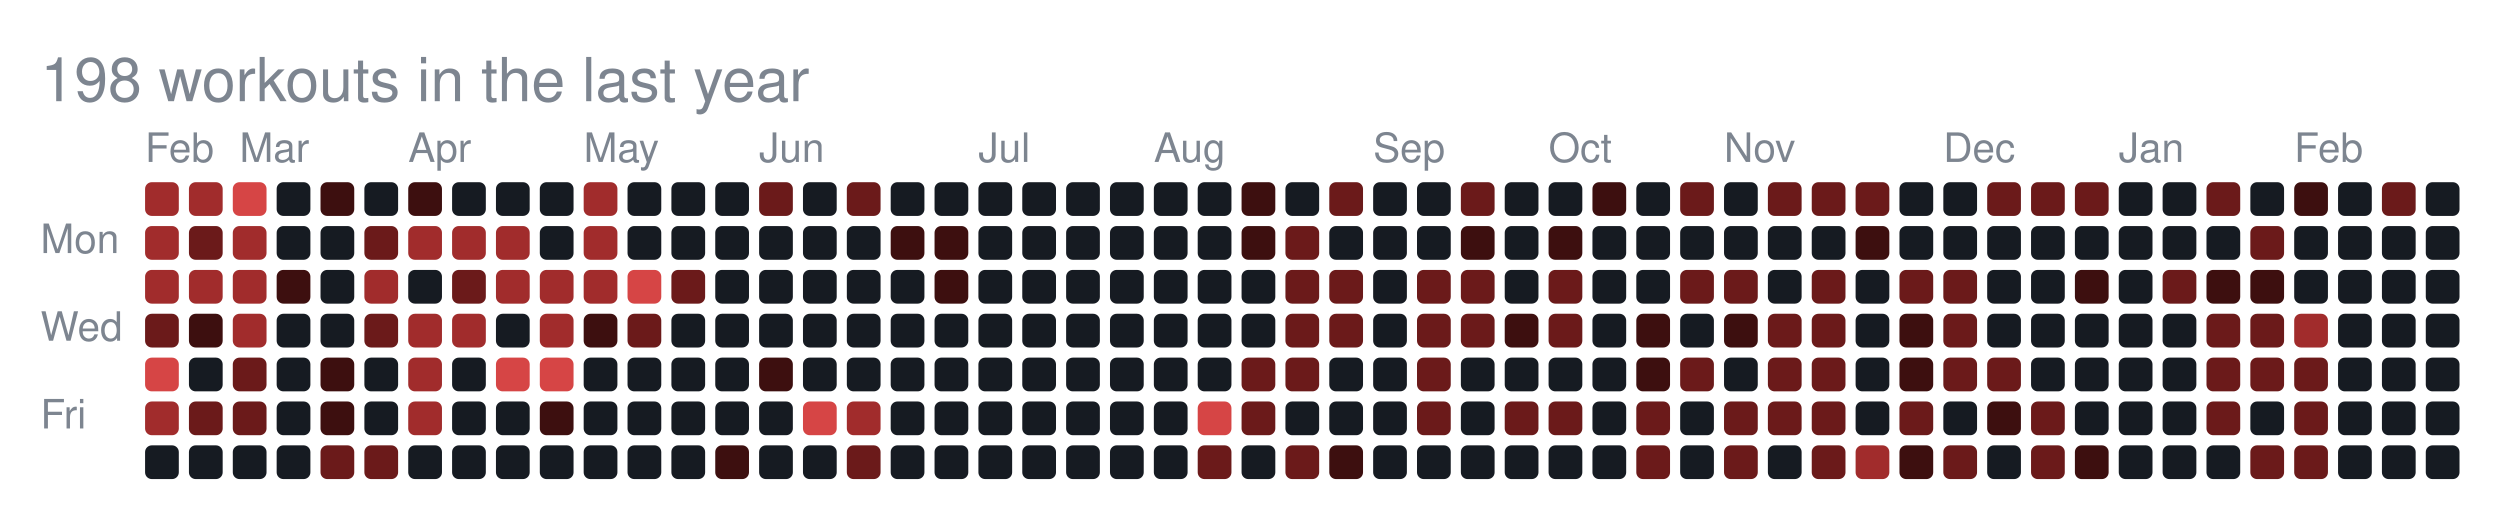
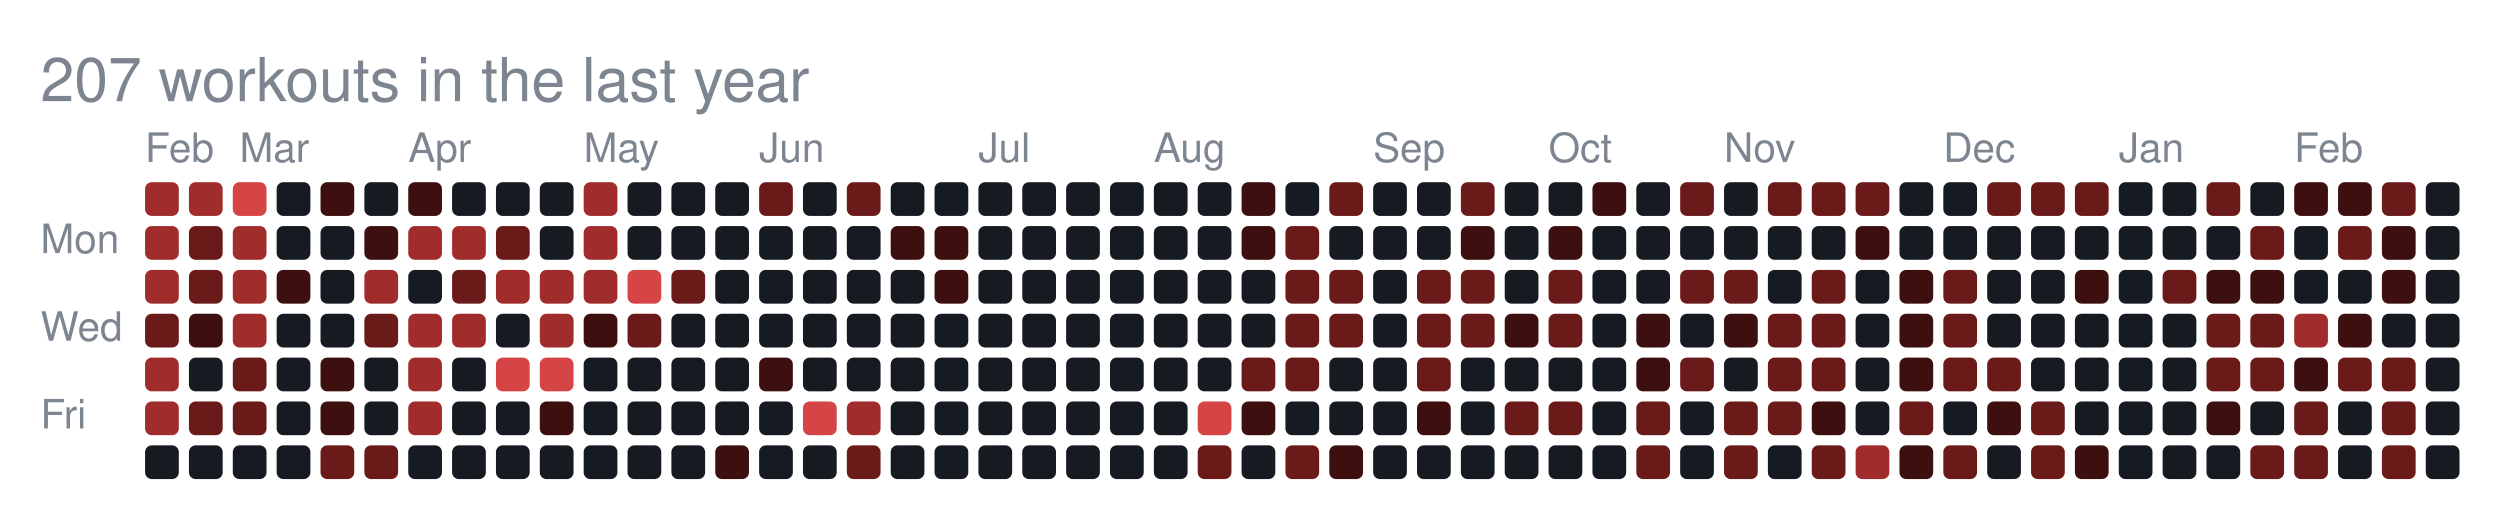
- <svg xmlns="http://www.w3.org/2000/svg" width="741" height="154" viewBox="0 0 741 154" role="img" aria-labelledby="fithub-title">
+ <svg xmlns="http://www.w3.org/2000/svg" width="741" height="154" viewBox="0 0 741 154" role="img" aria-labelledby="git-big-title">
  <g transform="translate(12,14)">
    <g>
-       <text class="summary" x="0" y="16" fill="#7d8590" font-size="18" font-family="-apple-system,BlinkMacSystemFont,Segoe UI,Helvetica,Arial,sans-serif">198 workouts in the last year</text>
+       <text class="summary" x="0" y="16" fill="#7d8590" font-size="18" font-family="-apple-system,BlinkMacSystemFont,Segoe UI,Helvetica,Arial,sans-serif">207 workouts in the last year</text>
    </g>
    <g>
      <text class="month" x="31" y="34" fill="#7d8590" font-size="12" font-family="-apple-system,BlinkMacSystemFont,Segoe UI,Helvetica,Arial,sans-serif">Feb</text>
      <text class="month" x="59" y="34" fill="#7d8590" font-size="12" font-family="-apple-system,BlinkMacSystemFont,Segoe UI,Helvetica,Arial,sans-serif">Mar</text>
      <text class="month" x="109" y="34" fill="#7d8590" font-size="12" font-family="-apple-system,BlinkMacSystemFont,Segoe UI,Helvetica,Arial,sans-serif">Apr</text>
      <text class="month" x="161" y="34" fill="#7d8590" font-size="12" font-family="-apple-system,BlinkMacSystemFont,Segoe UI,Helvetica,Arial,sans-serif">May</text>
      <text class="month" x="213" y="34" fill="#7d8590" font-size="12" font-family="-apple-system,BlinkMacSystemFont,Segoe UI,Helvetica,Arial,sans-serif">Jun</text>
      <text class="month" x="278" y="34" fill="#7d8590" font-size="12" font-family="-apple-system,BlinkMacSystemFont,Segoe UI,Helvetica,Arial,sans-serif">Jul</text>
      <text class="month" x="330" y="34" fill="#7d8590" font-size="12" font-family="-apple-system,BlinkMacSystemFont,Segoe UI,Helvetica,Arial,sans-serif">Aug</text>
      <text class="month" x="395" y="34" fill="#7d8590" font-size="12" font-family="-apple-system,BlinkMacSystemFont,Segoe UI,Helvetica,Arial,sans-serif">Sep</text>
      <text class="month" x="447" y="34" fill="#7d8590" font-size="12" font-family="-apple-system,BlinkMacSystemFont,Segoe UI,Helvetica,Arial,sans-serif">Oct</text>
      <text class="month" x="499" y="34" fill="#7d8590" font-size="12" font-family="-apple-system,BlinkMacSystemFont,Segoe UI,Helvetica,Arial,sans-serif">Nov</text>
      <text class="month" x="564" y="34" fill="#7d8590" font-size="12" font-family="-apple-system,BlinkMacSystemFont,Segoe UI,Helvetica,Arial,sans-serif">Dec</text>
      <text class="month" x="616" y="34" fill="#7d8590" font-size="12" font-family="-apple-system,BlinkMacSystemFont,Segoe UI,Helvetica,Arial,sans-serif">Jan</text>
      <text class="month" x="668" y="34" fill="#7d8590" font-size="12" font-family="-apple-system,BlinkMacSystemFont,Segoe UI,Helvetica,Arial,sans-serif">Feb</text>
    </g>
    <g>
      <text class="wday" x="0" y="61" fill="#7d8590" font-size="12" font-family="-apple-system,BlinkMacSystemFont,Segoe UI,Helvetica,Arial,sans-serif">Mon</text>
      <text class="wday" x="0" y="87" fill="#7d8590" font-size="12" font-family="-apple-system,BlinkMacSystemFont,Segoe UI,Helvetica,Arial,sans-serif">Wed</text>
      <text class="wday" x="0" y="113" fill="#7d8590" font-size="12" font-family="-apple-system,BlinkMacSystemFont,Segoe UI,Helvetica,Arial,sans-serif">Fri</text>
    </g>
    <g>
      <rect class="day" width="10" height="10" x="31" y="40" rx="2" ry="2" data-date="2025-02-23" data-level="3" fill="#a12c2c" />
      <rect class="day" width="10" height="10" x="31" y="53" rx="2" ry="2" data-date="2025-02-24" data-level="3" fill="#a12c2c" />
      <rect class="day" width="10" height="10" x="31" y="66" rx="2" ry="2" data-date="2025-02-25" data-level="3" fill="#a12c2c" />
      <rect class="day" width="10" height="10" x="31" y="79" rx="2" ry="2" data-date="2025-02-26" data-level="2" fill="#6b1a1a" />
-       <rect class="day" width="10" height="10" x="31" y="92" rx="2" ry="2" data-date="2025-02-27" data-level="4" fill="#d64545" />
+       <rect class="day" width="10" height="10" x="31" y="92" rx="2" ry="2" data-date="2025-02-27" data-level="3" fill="#a12c2c" />
      <rect class="day" width="10" height="10" x="31" y="105" rx="2" ry="2" data-date="2025-02-28" data-level="3" fill="#a12c2c" />
      <rect class="day" width="10" height="10" x="31" y="118" rx="2" ry="2" data-date="2025-03-01" data-level="0" fill="#161b22" />
      <rect class="day" width="10" height="10" x="44" y="40" rx="2" ry="2" data-date="2025-03-02" data-level="3" fill="#a12c2c" />
      <rect class="day" width="10" height="10" x="44" y="53" rx="2" ry="2" data-date="2025-03-03" data-level="2" fill="#6b1a1a" />
-       <rect class="day" width="10" height="10" x="44" y="66" rx="2" ry="2" data-date="2025-03-04" data-level="3" fill="#a12c2c" />
+       <rect class="day" width="10" height="10" x="44" y="66" rx="2" ry="2" data-date="2025-03-04" data-level="2" fill="#6b1a1a" />
      <rect class="day" width="10" height="10" x="44" y="79" rx="2" ry="2" data-date="2025-03-05" data-level="1" fill="#3d0f0f" />
      <rect class="day" width="10" height="10" x="44" y="92" rx="2" ry="2" data-date="2025-03-06" data-level="0" fill="#161b22" />
      <rect class="day" width="10" height="10" x="44" y="105" rx="2" ry="2" data-date="2025-03-07" data-level="2" fill="#6b1a1a" />
      <rect class="day" width="10" height="10" x="44" y="118" rx="2" ry="2" data-date="2025-03-08" data-level="0" fill="#161b22" />
      <rect class="day" width="10" height="10" x="57" y="40" rx="2" ry="2" data-date="2025-03-09" data-level="4" fill="#d64545" />
      <rect class="day" width="10" height="10" x="57" y="53" rx="2" ry="2" data-date="2025-03-10" data-level="3" fill="#a12c2c" />
      <rect class="day" width="10" height="10" x="57" y="66" rx="2" ry="2" data-date="2025-03-11" data-level="3" fill="#a12c2c" />
      <rect class="day" width="10" height="10" x="57" y="79" rx="2" ry="2" data-date="2025-03-12" data-level="3" fill="#a12c2c" />
      <rect class="day" width="10" height="10" x="57" y="92" rx="2" ry="2" data-date="2025-03-13" data-level="2" fill="#6b1a1a" />
      <rect class="day" width="10" height="10" x="57" y="105" rx="2" ry="2" data-date="2025-03-14" data-level="2" fill="#6b1a1a" />
      <rect class="day" width="10" height="10" x="57" y="118" rx="2" ry="2" data-date="2025-03-15" data-level="0" fill="#161b22" />
      <rect class="day" width="10" height="10" x="70" y="40" rx="2" ry="2" data-date="2025-03-16" data-level="0" fill="#161b22" />
      <rect class="day" width="10" height="10" x="70" y="53" rx="2" ry="2" data-date="2025-03-17" data-level="0" fill="#161b22" />
      <rect class="day" width="10" height="10" x="70" y="66" rx="2" ry="2" data-date="2025-03-18" data-level="1" fill="#3d0f0f" />
      <rect class="day" width="10" height="10" x="70" y="79" rx="2" ry="2" data-date="2025-03-19" data-level="0" fill="#161b22" />
      <rect class="day" width="10" height="10" x="70" y="92" rx="2" ry="2" data-date="2025-03-20" data-level="0" fill="#161b22" />
      <rect class="day" width="10" height="10" x="70" y="105" rx="2" ry="2" data-date="2025-03-21" data-level="0" fill="#161b22" />
      <rect class="day" width="10" height="10" x="70" y="118" rx="2" ry="2" data-date="2025-03-22" data-level="0" fill="#161b22" />
      <rect class="day" width="10" height="10" x="83" y="40" rx="2" ry="2" data-date="2025-03-23" data-level="1" fill="#3d0f0f" />
      <rect class="day" width="10" height="10" x="83" y="53" rx="2" ry="2" data-date="2025-03-24" data-level="0" fill="#161b22" />
      <rect class="day" width="10" height="10" x="83" y="66" rx="2" ry="2" data-date="2025-03-25" data-level="0" fill="#161b22" />
      <rect class="day" width="10" height="10" x="83" y="79" rx="2" ry="2" data-date="2025-03-26" data-level="0" fill="#161b22" />
      <rect class="day" width="10" height="10" x="83" y="92" rx="2" ry="2" data-date="2025-03-27" data-level="1" fill="#3d0f0f" />
      <rect class="day" width="10" height="10" x="83" y="105" rx="2" ry="2" data-date="2025-03-28" data-level="1" fill="#3d0f0f" />
      <rect class="day" width="10" height="10" x="83" y="118" rx="2" ry="2" data-date="2025-03-29" data-level="2" fill="#6b1a1a" />
      <rect class="day" width="10" height="10" x="96" y="40" rx="2" ry="2" data-date="2025-03-30" data-level="0" fill="#161b22" />
-       <rect class="day" width="10" height="10" x="96" y="53" rx="2" ry="2" data-date="2025-03-31" data-level="2" fill="#6b1a1a" />
+       <rect class="day" width="10" height="10" x="96" y="53" rx="2" ry="2" data-date="2025-03-31" data-level="1" fill="#3d0f0f" />
      <rect class="day" width="10" height="10" x="96" y="66" rx="2" ry="2" data-date="2025-04-01" data-level="3" fill="#a12c2c" />
      <rect class="day" width="10" height="10" x="96" y="79" rx="2" ry="2" data-date="2025-04-02" data-level="2" fill="#6b1a1a" />
      <rect class="day" width="10" height="10" x="96" y="92" rx="2" ry="2" data-date="2025-04-03" data-level="0" fill="#161b22" />
      <rect class="day" width="10" height="10" x="96" y="105" rx="2" ry="2" data-date="2025-04-04" data-level="0" fill="#161b22" />
      <rect class="day" width="10" height="10" x="96" y="118" rx="2" ry="2" data-date="2025-04-05" data-level="2" fill="#6b1a1a" />
      <rect class="day" width="10" height="10" x="109" y="40" rx="2" ry="2" data-date="2025-04-06" data-level="1" fill="#3d0f0f" />
      <rect class="day" width="10" height="10" x="109" y="53" rx="2" ry="2" data-date="2025-04-07" data-level="3" fill="#a12c2c" />
      <rect class="day" width="10" height="10" x="109" y="66" rx="2" ry="2" data-date="2025-04-08" data-level="0" fill="#161b22" />
      <rect class="day" width="10" height="10" x="109" y="79" rx="2" ry="2" data-date="2025-04-09" data-level="3" fill="#a12c2c" />
      <rect class="day" width="10" height="10" x="109" y="92" rx="2" ry="2" data-date="2025-04-10" data-level="3" fill="#a12c2c" />
      <rect class="day" width="10" height="10" x="109" y="105" rx="2" ry="2" data-date="2025-04-11" data-level="3" fill="#a12c2c" />
      <rect class="day" width="10" height="10" x="109" y="118" rx="2" ry="2" data-date="2025-04-12" data-level="0" fill="#161b22" />
      <rect class="day" width="10" height="10" x="122" y="40" rx="2" ry="2" data-date="2025-04-13" data-level="0" fill="#161b22" />
      <rect class="day" width="10" height="10" x="122" y="53" rx="2" ry="2" data-date="2025-04-14" data-level="3" fill="#a12c2c" />
      <rect class="day" width="10" height="10" x="122" y="66" rx="2" ry="2" data-date="2025-04-15" data-level="2" fill="#6b1a1a" />
      <rect class="day" width="10" height="10" x="122" y="79" rx="2" ry="2" data-date="2025-04-16" data-level="3" fill="#a12c2c" />
      <rect class="day" width="10" height="10" x="122" y="92" rx="2" ry="2" data-date="2025-04-17" data-level="0" fill="#161b22" />
      <rect class="day" width="10" height="10" x="122" y="105" rx="2" ry="2" data-date="2025-04-18" data-level="0" fill="#161b22" />
      <rect class="day" width="10" height="10" x="122" y="118" rx="2" ry="2" data-date="2025-04-19" data-level="0" fill="#161b22" />
      <rect class="day" width="10" height="10" x="135" y="40" rx="2" ry="2" data-date="2025-04-20" data-level="0" fill="#161b22" />
-       <rect class="day" width="10" height="10" x="135" y="53" rx="2" ry="2" data-date="2025-04-21" data-level="3" fill="#a12c2c" />
+       <rect class="day" width="10" height="10" x="135" y="53" rx="2" ry="2" data-date="2025-04-21" data-level="2" fill="#6b1a1a" />
      <rect class="day" width="10" height="10" x="135" y="66" rx="2" ry="2" data-date="2025-04-22" data-level="3" fill="#a12c2c" />
      <rect class="day" width="10" height="10" x="135" y="79" rx="2" ry="2" data-date="2025-04-23" data-level="0" fill="#161b22" />
      <rect class="day" width="10" height="10" x="135" y="92" rx="2" ry="2" data-date="2025-04-24" data-level="4" fill="#d64545" />
      <rect class="day" width="10" height="10" x="135" y="105" rx="2" ry="2" data-date="2025-04-25" data-level="0" fill="#161b22" />
      <rect class="day" width="10" height="10" x="135" y="118" rx="2" ry="2" data-date="2025-04-26" data-level="0" fill="#161b22" />
      <rect class="day" width="10" height="10" x="148" y="40" rx="2" ry="2" data-date="2025-04-27" data-level="0" fill="#161b22" />
      <rect class="day" width="10" height="10" x="148" y="53" rx="2" ry="2" data-date="2025-04-28" data-level="0" fill="#161b22" />
      <rect class="day" width="10" height="10" x="148" y="66" rx="2" ry="2" data-date="2025-04-29" data-level="3" fill="#a12c2c" />
      <rect class="day" width="10" height="10" x="148" y="79" rx="2" ry="2" data-date="2025-04-30" data-level="3" fill="#a12c2c" />
      <rect class="day" width="10" height="10" x="148" y="92" rx="2" ry="2" data-date="2025-05-01" data-level="4" fill="#d64545" />
      <rect class="day" width="10" height="10" x="148" y="105" rx="2" ry="2" data-date="2025-05-02" data-level="1" fill="#3d0f0f" />
      <rect class="day" width="10" height="10" x="148" y="118" rx="2" ry="2" data-date="2025-05-03" data-level="0" fill="#161b22" />
      <rect class="day" width="10" height="10" x="161" y="40" rx="2" ry="2" data-date="2025-05-04" data-level="3" fill="#a12c2c" />
      <rect class="day" width="10" height="10" x="161" y="53" rx="2" ry="2" data-date="2025-05-05" data-level="3" fill="#a12c2c" />
      <rect class="day" width="10" height="10" x="161" y="66" rx="2" ry="2" data-date="2025-05-06" data-level="3" fill="#a12c2c" />
      <rect class="day" width="10" height="10" x="161" y="79" rx="2" ry="2" data-date="2025-05-07" data-level="1" fill="#3d0f0f" />
      <rect class="day" width="10" height="10" x="161" y="92" rx="2" ry="2" data-date="2025-05-08" data-level="0" fill="#161b22" />
      <rect class="day" width="10" height="10" x="161" y="105" rx="2" ry="2" data-date="2025-05-09" data-level="0" fill="#161b22" />
      <rect class="day" width="10" height="10" x="161" y="118" rx="2" ry="2" data-date="2025-05-10" data-level="0" fill="#161b22" />
      <rect class="day" width="10" height="10" x="174" y="40" rx="2" ry="2" data-date="2025-05-11" data-level="0" fill="#161b22" />
      <rect class="day" width="10" height="10" x="174" y="53" rx="2" ry="2" data-date="2025-05-12" data-level="0" fill="#161b22" />
      <rect class="day" width="10" height="10" x="174" y="66" rx="2" ry="2" data-date="2025-05-13" data-level="4" fill="#d64545" />
      <rect class="day" width="10" height="10" x="174" y="79" rx="2" ry="2" data-date="2025-05-14" data-level="2" fill="#6b1a1a" />
      <rect class="day" width="10" height="10" x="174" y="92" rx="2" ry="2" data-date="2025-05-15" data-level="0" fill="#161b22" />
      <rect class="day" width="10" height="10" x="174" y="105" rx="2" ry="2" data-date="2025-05-16" data-level="0" fill="#161b22" />
      <rect class="day" width="10" height="10" x="174" y="118" rx="2" ry="2" data-date="2025-05-17" data-level="0" fill="#161b22" />
      <rect class="day" width="10" height="10" x="187" y="40" rx="2" ry="2" data-date="2025-05-18" data-level="0" fill="#161b22" />
      <rect class="day" width="10" height="10" x="187" y="53" rx="2" ry="2" data-date="2025-05-19" data-level="0" fill="#161b22" />
      <rect class="day" width="10" height="10" x="187" y="66" rx="2" ry="2" data-date="2025-05-20" data-level="2" fill="#6b1a1a" />
      <rect class="day" width="10" height="10" x="187" y="79" rx="2" ry="2" data-date="2025-05-21" data-level="0" fill="#161b22" />
      <rect class="day" width="10" height="10" x="187" y="92" rx="2" ry="2" data-date="2025-05-22" data-level="0" fill="#161b22" />
      <rect class="day" width="10" height="10" x="187" y="105" rx="2" ry="2" data-date="2025-05-23" data-level="0" fill="#161b22" />
      <rect class="day" width="10" height="10" x="187" y="118" rx="2" ry="2" data-date="2025-05-24" data-level="0" fill="#161b22" />
      <rect class="day" width="10" height="10" x="200" y="40" rx="2" ry="2" data-date="2025-05-25" data-level="0" fill="#161b22" />
      <rect class="day" width="10" height="10" x="200" y="53" rx="2" ry="2" data-date="2025-05-26" data-level="0" fill="#161b22" />
      <rect class="day" width="10" height="10" x="200" y="66" rx="2" ry="2" data-date="2025-05-27" data-level="0" fill="#161b22" />
      <rect class="day" width="10" height="10" x="200" y="79" rx="2" ry="2" data-date="2025-05-28" data-level="0" fill="#161b22" />
      <rect class="day" width="10" height="10" x="200" y="92" rx="2" ry="2" data-date="2025-05-29" data-level="0" fill="#161b22" />
      <rect class="day" width="10" height="10" x="200" y="105" rx="2" ry="2" data-date="2025-05-30" data-level="0" fill="#161b22" />
      <rect class="day" width="10" height="10" x="200" y="118" rx="2" ry="2" data-date="2025-05-31" data-level="1" fill="#3d0f0f" />
      <rect class="day" width="10" height="10" x="213" y="40" rx="2" ry="2" data-date="2025-06-01" data-level="2" fill="#6b1a1a" />
      <rect class="day" width="10" height="10" x="213" y="53" rx="2" ry="2" data-date="2025-06-02" data-level="0" fill="#161b22" />
      <rect class="day" width="10" height="10" x="213" y="66" rx="2" ry="2" data-date="2025-06-03" data-level="0" fill="#161b22" />
      <rect class="day" width="10" height="10" x="213" y="79" rx="2" ry="2" data-date="2025-06-04" data-level="0" fill="#161b22" />
      <rect class="day" width="10" height="10" x="213" y="92" rx="2" ry="2" data-date="2025-06-05" data-level="1" fill="#3d0f0f" />
      <rect class="day" width="10" height="10" x="213" y="105" rx="2" ry="2" data-date="2025-06-06" data-level="0" fill="#161b22" />
      <rect class="day" width="10" height="10" x="213" y="118" rx="2" ry="2" data-date="2025-06-07" data-level="0" fill="#161b22" />
      <rect class="day" width="10" height="10" x="226" y="40" rx="2" ry="2" data-date="2025-06-08" data-level="0" fill="#161b22" />
      <rect class="day" width="10" height="10" x="226" y="53" rx="2" ry="2" data-date="2025-06-09" data-level="0" fill="#161b22" />
      <rect class="day" width="10" height="10" x="226" y="66" rx="2" ry="2" data-date="2025-06-10" data-level="0" fill="#161b22" />
      <rect class="day" width="10" height="10" x="226" y="79" rx="2" ry="2" data-date="2025-06-11" data-level="0" fill="#161b22" />
      <rect class="day" width="10" height="10" x="226" y="92" rx="2" ry="2" data-date="2025-06-12" data-level="0" fill="#161b22" />
      <rect class="day" width="10" height="10" x="226" y="105" rx="2" ry="2" data-date="2025-06-13" data-level="4" fill="#d64545" />
      <rect class="day" width="10" height="10" x="226" y="118" rx="2" ry="2" data-date="2025-06-14" data-level="0" fill="#161b22" />
      <rect class="day" width="10" height="10" x="239" y="40" rx="2" ry="2" data-date="2025-06-15" data-level="2" fill="#6b1a1a" />
      <rect class="day" width="10" height="10" x="239" y="53" rx="2" ry="2" data-date="2025-06-16" data-level="0" fill="#161b22" />
      <rect class="day" width="10" height="10" x="239" y="66" rx="2" ry="2" data-date="2025-06-17" data-level="0" fill="#161b22" />
      <rect class="day" width="10" height="10" x="239" y="79" rx="2" ry="2" data-date="2025-06-18" data-level="0" fill="#161b22" />
      <rect class="day" width="10" height="10" x="239" y="92" rx="2" ry="2" data-date="2025-06-19" data-level="0" fill="#161b22" />
      <rect class="day" width="10" height="10" x="239" y="105" rx="2" ry="2" data-date="2025-06-20" data-level="3" fill="#a12c2c" />
      <rect class="day" width="10" height="10" x="239" y="118" rx="2" ry="2" data-date="2025-06-21" data-level="2" fill="#6b1a1a" />
      <rect class="day" width="10" height="10" x="252" y="40" rx="2" ry="2" data-date="2025-06-22" data-level="0" fill="#161b22" />
      <rect class="day" width="10" height="10" x="252" y="53" rx="2" ry="2" data-date="2025-06-23" data-level="1" fill="#3d0f0f" />
      <rect class="day" width="10" height="10" x="252" y="66" rx="2" ry="2" data-date="2025-06-24" data-level="0" fill="#161b22" />
      <rect class="day" width="10" height="10" x="252" y="79" rx="2" ry="2" data-date="2025-06-25" data-level="0" fill="#161b22" />
      <rect class="day" width="10" height="10" x="252" y="92" rx="2" ry="2" data-date="2025-06-26" data-level="0" fill="#161b22" />
      <rect class="day" width="10" height="10" x="252" y="105" rx="2" ry="2" data-date="2025-06-27" data-level="0" fill="#161b22" />
      <rect class="day" width="10" height="10" x="252" y="118" rx="2" ry="2" data-date="2025-06-28" data-level="0" fill="#161b22" />
      <rect class="day" width="10" height="10" x="265" y="40" rx="2" ry="2" data-date="2025-06-29" data-level="0" fill="#161b22" />
      <rect class="day" width="10" height="10" x="265" y="53" rx="2" ry="2" data-date="2025-06-30" data-level="1" fill="#3d0f0f" />
      <rect class="day" width="10" height="10" x="265" y="66" rx="2" ry="2" data-date="2025-07-01" data-level="1" fill="#3d0f0f" />
      <rect class="day" width="10" height="10" x="265" y="79" rx="2" ry="2" data-date="2025-07-02" data-level="0" fill="#161b22" />
      <rect class="day" width="10" height="10" x="265" y="92" rx="2" ry="2" data-date="2025-07-03" data-level="0" fill="#161b22" />
      <rect class="day" width="10" height="10" x="265" y="105" rx="2" ry="2" data-date="2025-07-04" data-level="0" fill="#161b22" />
      <rect class="day" width="10" height="10" x="265" y="118" rx="2" ry="2" data-date="2025-07-05" data-level="0" fill="#161b22" />
      <rect class="day" width="10" height="10" x="278" y="40" rx="2" ry="2" data-date="2025-07-06" data-level="0" fill="#161b22" />
      <rect class="day" width="10" height="10" x="278" y="53" rx="2" ry="2" data-date="2025-07-07" data-level="0" fill="#161b22" />
      <rect class="day" width="10" height="10" x="278" y="66" rx="2" ry="2" data-date="2025-07-08" data-level="0" fill="#161b22" />
      <rect class="day" width="10" height="10" x="278" y="79" rx="2" ry="2" data-date="2025-07-09" data-level="0" fill="#161b22" />
      <rect class="day" width="10" height="10" x="278" y="92" rx="2" ry="2" data-date="2025-07-10" data-level="0" fill="#161b22" />
      <rect class="day" width="10" height="10" x="278" y="105" rx="2" ry="2" data-date="2025-07-11" data-level="0" fill="#161b22" />
      <rect class="day" width="10" height="10" x="278" y="118" rx="2" ry="2" data-date="2025-07-12" data-level="0" fill="#161b22" />
      <rect class="day" width="10" height="10" x="291" y="40" rx="2" ry="2" data-date="2025-07-13" data-level="0" fill="#161b22" />
      <rect class="day" width="10" height="10" x="291" y="53" rx="2" ry="2" data-date="2025-07-14" data-level="0" fill="#161b22" />
      <rect class="day" width="10" height="10" x="291" y="66" rx="2" ry="2" data-date="2025-07-15" data-level="0" fill="#161b22" />
      <rect class="day" width="10" height="10" x="291" y="79" rx="2" ry="2" data-date="2025-07-16" data-level="0" fill="#161b22" />
      <rect class="day" width="10" height="10" x="291" y="92" rx="2" ry="2" data-date="2025-07-17" data-level="0" fill="#161b22" />
      <rect class="day" width="10" height="10" x="291" y="105" rx="2" ry="2" data-date="2025-07-18" data-level="0" fill="#161b22" />
      <rect class="day" width="10" height="10" x="291" y="118" rx="2" ry="2" data-date="2025-07-19" data-level="0" fill="#161b22" />
      <rect class="day" width="10" height="10" x="304" y="40" rx="2" ry="2" data-date="2025-07-20" data-level="0" fill="#161b22" />
      <rect class="day" width="10" height="10" x="304" y="53" rx="2" ry="2" data-date="2025-07-21" data-level="0" fill="#161b22" />
      <rect class="day" width="10" height="10" x="304" y="66" rx="2" ry="2" data-date="2025-07-22" data-level="0" fill="#161b22" />
      <rect class="day" width="10" height="10" x="304" y="79" rx="2" ry="2" data-date="2025-07-23" data-level="0" fill="#161b22" />
      <rect class="day" width="10" height="10" x="304" y="92" rx="2" ry="2" data-date="2025-07-24" data-level="0" fill="#161b22" />
      <rect class="day" width="10" height="10" x="304" y="105" rx="2" ry="2" data-date="2025-07-25" data-level="0" fill="#161b22" />
      <rect class="day" width="10" height="10" x="304" y="118" rx="2" ry="2" data-date="2025-07-26" data-level="0" fill="#161b22" />
      <rect class="day" width="10" height="10" x="317" y="40" rx="2" ry="2" data-date="2025-07-27" data-level="0" fill="#161b22" />
      <rect class="day" width="10" height="10" x="317" y="53" rx="2" ry="2" data-date="2025-07-28" data-level="0" fill="#161b22" />
      <rect class="day" width="10" height="10" x="317" y="66" rx="2" ry="2" data-date="2025-07-29" data-level="0" fill="#161b22" />
      <rect class="day" width="10" height="10" x="317" y="79" rx="2" ry="2" data-date="2025-07-30" data-level="0" fill="#161b22" />
      <rect class="day" width="10" height="10" x="317" y="92" rx="2" ry="2" data-date="2025-07-31" data-level="0" fill="#161b22" />
      <rect class="day" width="10" height="10" x="317" y="105" rx="2" ry="2" data-date="2025-08-01" data-level="0" fill="#161b22" />
      <rect class="day" width="10" height="10" x="317" y="118" rx="2" ry="2" data-date="2025-08-02" data-level="0" fill="#161b22" />
      <rect class="day" width="10" height="10" x="330" y="40" rx="2" ry="2" data-date="2025-08-03" data-level="0" fill="#161b22" />
      <rect class="day" width="10" height="10" x="330" y="53" rx="2" ry="2" data-date="2025-08-04" data-level="0" fill="#161b22" />
      <rect class="day" width="10" height="10" x="330" y="66" rx="2" ry="2" data-date="2025-08-05" data-level="0" fill="#161b22" />
      <rect class="day" width="10" height="10" x="330" y="79" rx="2" ry="2" data-date="2025-08-06" data-level="0" fill="#161b22" />
      <rect class="day" width="10" height="10" x="330" y="92" rx="2" ry="2" data-date="2025-08-07" data-level="0" fill="#161b22" />
      <rect class="day" width="10" height="10" x="330" y="105" rx="2" ry="2" data-date="2025-08-08" data-level="0" fill="#161b22" />
      <rect class="day" width="10" height="10" x="330" y="118" rx="2" ry="2" data-date="2025-08-09" data-level="0" fill="#161b22" />
      <rect class="day" width="10" height="10" x="343" y="40" rx="2" ry="2" data-date="2025-08-10" data-level="0" fill="#161b22" />
      <rect class="day" width="10" height="10" x="343" y="53" rx="2" ry="2" data-date="2025-08-11" data-level="0" fill="#161b22" />
      <rect class="day" width="10" height="10" x="343" y="66" rx="2" ry="2" data-date="2025-08-12" data-level="0" fill="#161b22" />
      <rect class="day" width="10" height="10" x="343" y="79" rx="2" ry="2" data-date="2025-08-13" data-level="0" fill="#161b22" />
      <rect class="day" width="10" height="10" x="343" y="92" rx="2" ry="2" data-date="2025-08-14" data-level="0" fill="#161b22" />
      <rect class="day" width="10" height="10" x="343" y="105" rx="2" ry="2" data-date="2025-08-15" data-level="4" fill="#d64545" />
      <rect class="day" width="10" height="10" x="343" y="118" rx="2" ry="2" data-date="2025-08-16" data-level="2" fill="#6b1a1a" />
      <rect class="day" width="10" height="10" x="356" y="40" rx="2" ry="2" data-date="2025-08-17" data-level="1" fill="#3d0f0f" />
      <rect class="day" width="10" height="10" x="356" y="53" rx="2" ry="2" data-date="2025-08-18" data-level="1" fill="#3d0f0f" />
      <rect class="day" width="10" height="10" x="356" y="66" rx="2" ry="2" data-date="2025-08-19" data-level="0" fill="#161b22" />
      <rect class="day" width="10" height="10" x="356" y="79" rx="2" ry="2" data-date="2025-08-20" data-level="0" fill="#161b22" />
      <rect class="day" width="10" height="10" x="356" y="92" rx="2" ry="2" data-date="2025-08-21" data-level="2" fill="#6b1a1a" />
-       <rect class="day" width="10" height="10" x="356" y="105" rx="2" ry="2" data-date="2025-08-22" data-level="2" fill="#6b1a1a" />
+       <rect class="day" width="10" height="10" x="356" y="105" rx="2" ry="2" data-date="2025-08-22" data-level="1" fill="#3d0f0f" />
      <rect class="day" width="10" height="10" x="356" y="118" rx="2" ry="2" data-date="2025-08-23" data-level="0" fill="#161b22" />
      <rect class="day" width="10" height="10" x="369" y="40" rx="2" ry="2" data-date="2025-08-24" data-level="0" fill="#161b22" />
      <rect class="day" width="10" height="10" x="369" y="53" rx="2" ry="2" data-date="2025-08-25" data-level="2" fill="#6b1a1a" />
      <rect class="day" width="10" height="10" x="369" y="66" rx="2" ry="2" data-date="2025-08-26" data-level="2" fill="#6b1a1a" />
      <rect class="day" width="10" height="10" x="369" y="79" rx="2" ry="2" data-date="2025-08-27" data-level="2" fill="#6b1a1a" />
      <rect class="day" width="10" height="10" x="369" y="92" rx="2" ry="2" data-date="2025-08-28" data-level="2" fill="#6b1a1a" />
      <rect class="day" width="10" height="10" x="369" y="105" rx="2" ry="2" data-date="2025-08-29" data-level="0" fill="#161b22" />
      <rect class="day" width="10" height="10" x="369" y="118" rx="2" ry="2" data-date="2025-08-30" data-level="2" fill="#6b1a1a" />
      <rect class="day" width="10" height="10" x="382" y="40" rx="2" ry="2" data-date="2025-08-31" data-level="2" fill="#6b1a1a" />
      <rect class="day" width="10" height="10" x="382" y="53" rx="2" ry="2" data-date="2025-09-01" data-level="0" fill="#161b22" />
      <rect class="day" width="10" height="10" x="382" y="66" rx="2" ry="2" data-date="2025-09-02" data-level="2" fill="#6b1a1a" />
      <rect class="day" width="10" height="10" x="382" y="79" rx="2" ry="2" data-date="2025-09-03" data-level="2" fill="#6b1a1a" />
      <rect class="day" width="10" height="10" x="382" y="92" rx="2" ry="2" data-date="2025-09-04" data-level="0" fill="#161b22" />
      <rect class="day" width="10" height="10" x="382" y="105" rx="2" ry="2" data-date="2025-09-05" data-level="0" fill="#161b22" />
      <rect class="day" width="10" height="10" x="382" y="118" rx="2" ry="2" data-date="2025-09-06" data-level="1" fill="#3d0f0f" />
      <rect class="day" width="10" height="10" x="395" y="40" rx="2" ry="2" data-date="2025-09-07" data-level="0" fill="#161b22" />
      <rect class="day" width="10" height="10" x="395" y="53" rx="2" ry="2" data-date="2025-09-08" data-level="0" fill="#161b22" />
      <rect class="day" width="10" height="10" x="395" y="66" rx="2" ry="2" data-date="2025-09-09" data-level="0" fill="#161b22" />
      <rect class="day" width="10" height="10" x="395" y="79" rx="2" ry="2" data-date="2025-09-10" data-level="0" fill="#161b22" />
      <rect class="day" width="10" height="10" x="395" y="92" rx="2" ry="2" data-date="2025-09-11" data-level="0" fill="#161b22" />
      <rect class="day" width="10" height="10" x="395" y="105" rx="2" ry="2" data-date="2025-09-12" data-level="0" fill="#161b22" />
      <rect class="day" width="10" height="10" x="395" y="118" rx="2" ry="2" data-date="2025-09-13" data-level="0" fill="#161b22" />
      <rect class="day" width="10" height="10" x="408" y="40" rx="2" ry="2" data-date="2025-09-14" data-level="0" fill="#161b22" />
      <rect class="day" width="10" height="10" x="408" y="53" rx="2" ry="2" data-date="2025-09-15" data-level="0" fill="#161b22" />
      <rect class="day" width="10" height="10" x="408" y="66" rx="2" ry="2" data-date="2025-09-16" data-level="2" fill="#6b1a1a" />
      <rect class="day" width="10" height="10" x="408" y="79" rx="2" ry="2" data-date="2025-09-17" data-level="2" fill="#6b1a1a" />
      <rect class="day" width="10" height="10" x="408" y="92" rx="2" ry="2" data-date="2025-09-18" data-level="2" fill="#6b1a1a" />
-       <rect class="day" width="10" height="10" x="408" y="105" rx="2" ry="2" data-date="2025-09-19" data-level="2" fill="#6b1a1a" />
+       <rect class="day" width="10" height="10" x="408" y="105" rx="2" ry="2" data-date="2025-09-19" data-level="1" fill="#3d0f0f" />
      <rect class="day" width="10" height="10" x="408" y="118" rx="2" ry="2" data-date="2025-09-20" data-level="0" fill="#161b22" />
      <rect class="day" width="10" height="10" x="421" y="40" rx="2" ry="2" data-date="2025-09-21" data-level="2" fill="#6b1a1a" />
      <rect class="day" width="10" height="10" x="421" y="53" rx="2" ry="2" data-date="2025-09-22" data-level="1" fill="#3d0f0f" />
      <rect class="day" width="10" height="10" x="421" y="66" rx="2" ry="2" data-date="2025-09-23" data-level="2" fill="#6b1a1a" />
      <rect class="day" width="10" height="10" x="421" y="79" rx="2" ry="2" data-date="2025-09-24" data-level="2" fill="#6b1a1a" />
      <rect class="day" width="10" height="10" x="421" y="92" rx="2" ry="2" data-date="2025-09-25" data-level="0" fill="#161b22" />
      <rect class="day" width="10" height="10" x="421" y="105" rx="2" ry="2" data-date="2025-09-26" data-level="0" fill="#161b22" />
      <rect class="day" width="10" height="10" x="421" y="118" rx="2" ry="2" data-date="2025-09-27" data-level="0" fill="#161b22" />
      <rect class="day" width="10" height="10" x="434" y="40" rx="2" ry="2" data-date="2025-09-28" data-level="0" fill="#161b22" />
      <rect class="day" width="10" height="10" x="434" y="53" rx="2" ry="2" data-date="2025-09-29" data-level="0" fill="#161b22" />
      <rect class="day" width="10" height="10" x="434" y="66" rx="2" ry="2" data-date="2025-09-30" data-level="0" fill="#161b22" />
      <rect class="day" width="10" height="10" x="434" y="79" rx="2" ry="2" data-date="2025-10-01" data-level="1" fill="#3d0f0f" />
      <rect class="day" width="10" height="10" x="434" y="92" rx="2" ry="2" data-date="2025-10-02" data-level="0" fill="#161b22" />
      <rect class="day" width="10" height="10" x="434" y="105" rx="2" ry="2" data-date="2025-10-03" data-level="2" fill="#6b1a1a" />
      <rect class="day" width="10" height="10" x="434" y="118" rx="2" ry="2" data-date="2025-10-04" data-level="0" fill="#161b22" />
      <rect class="day" width="10" height="10" x="447" y="40" rx="2" ry="2" data-date="2025-10-05" data-level="0" fill="#161b22" />
      <rect class="day" width="10" height="10" x="447" y="53" rx="2" ry="2" data-date="2025-10-06" data-level="1" fill="#3d0f0f" />
      <rect class="day" width="10" height="10" x="447" y="66" rx="2" ry="2" data-date="2025-10-07" data-level="2" fill="#6b1a1a" />
      <rect class="day" width="10" height="10" x="447" y="79" rx="2" ry="2" data-date="2025-10-08" data-level="2" fill="#6b1a1a" />
      <rect class="day" width="10" height="10" x="447" y="92" rx="2" ry="2" data-date="2025-10-09" data-level="0" fill="#161b22" />
      <rect class="day" width="10" height="10" x="447" y="105" rx="2" ry="2" data-date="2025-10-10" data-level="2" fill="#6b1a1a" />
      <rect class="day" width="10" height="10" x="447" y="118" rx="2" ry="2" data-date="2025-10-11" data-level="0" fill="#161b22" />
      <rect class="day" width="10" height="10" x="460" y="40" rx="2" ry="2" data-date="2025-10-12" data-level="1" fill="#3d0f0f" />
      <rect class="day" width="10" height="10" x="460" y="53" rx="2" ry="2" data-date="2025-10-13" data-level="0" fill="#161b22" />
      <rect class="day" width="10" height="10" x="460" y="66" rx="2" ry="2" data-date="2025-10-14" data-level="0" fill="#161b22" />
      <rect class="day" width="10" height="10" x="460" y="79" rx="2" ry="2" data-date="2025-10-15" data-level="0" fill="#161b22" />
      <rect class="day" width="10" height="10" x="460" y="92" rx="2" ry="2" data-date="2025-10-16" data-level="0" fill="#161b22" />
      <rect class="day" width="10" height="10" x="460" y="105" rx="2" ry="2" data-date="2025-10-17" data-level="0" fill="#161b22" />
      <rect class="day" width="10" height="10" x="460" y="118" rx="2" ry="2" data-date="2025-10-18" data-level="0" fill="#161b22" />
      <rect class="day" width="10" height="10" x="473" y="40" rx="2" ry="2" data-date="2025-10-19" data-level="0" fill="#161b22" />
      <rect class="day" width="10" height="10" x="473" y="53" rx="2" ry="2" data-date="2025-10-20" data-level="0" fill="#161b22" />
      <rect class="day" width="10" height="10" x="473" y="66" rx="2" ry="2" data-date="2025-10-21" data-level="0" fill="#161b22" />
      <rect class="day" width="10" height="10" x="473" y="79" rx="2" ry="2" data-date="2025-10-22" data-level="1" fill="#3d0f0f" />
      <rect class="day" width="10" height="10" x="473" y="92" rx="2" ry="2" data-date="2025-10-23" data-level="1" fill="#3d0f0f" />
      <rect class="day" width="10" height="10" x="473" y="105" rx="2" ry="2" data-date="2025-10-24" data-level="2" fill="#6b1a1a" />
      <rect class="day" width="10" height="10" x="473" y="118" rx="2" ry="2" data-date="2025-10-25" data-level="2" fill="#6b1a1a" />
      <rect class="day" width="10" height="10" x="486" y="40" rx="2" ry="2" data-date="2025-10-26" data-level="2" fill="#6b1a1a" />
      <rect class="day" width="10" height="10" x="486" y="53" rx="2" ry="2" data-date="2025-10-27" data-level="0" fill="#161b22" />
      <rect class="day" width="10" height="10" x="486" y="66" rx="2" ry="2" data-date="2025-10-28" data-level="2" fill="#6b1a1a" />
      <rect class="day" width="10" height="10" x="486" y="79" rx="2" ry="2" data-date="2025-10-29" data-level="0" fill="#161b22" />
      <rect class="day" width="10" height="10" x="486" y="92" rx="2" ry="2" data-date="2025-10-30" data-level="2" fill="#6b1a1a" />
      <rect class="day" width="10" height="10" x="486" y="105" rx="2" ry="2" data-date="2025-10-31" data-level="0" fill="#161b22" />
      <rect class="day" width="10" height="10" x="486" y="118" rx="2" ry="2" data-date="2025-11-01" data-level="0" fill="#161b22" />
      <rect class="day" width="10" height="10" x="499" y="40" rx="2" ry="2" data-date="2025-11-02" data-level="0" fill="#161b22" />
      <rect class="day" width="10" height="10" x="499" y="53" rx="2" ry="2" data-date="2025-11-03" data-level="0" fill="#161b22" />
      <rect class="day" width="10" height="10" x="499" y="66" rx="2" ry="2" data-date="2025-11-04" data-level="2" fill="#6b1a1a" />
      <rect class="day" width="10" height="10" x="499" y="79" rx="2" ry="2" data-date="2025-11-05" data-level="1" fill="#3d0f0f" />
      <rect class="day" width="10" height="10" x="499" y="92" rx="2" ry="2" data-date="2025-11-06" data-level="0" fill="#161b22" />
      <rect class="day" width="10" height="10" x="499" y="105" rx="2" ry="2" data-date="2025-11-07" data-level="2" fill="#6b1a1a" />
      <rect class="day" width="10" height="10" x="499" y="118" rx="2" ry="2" data-date="2025-11-08" data-level="2" fill="#6b1a1a" />
      <rect class="day" width="10" height="10" x="512" y="40" rx="2" ry="2" data-date="2025-11-09" data-level="2" fill="#6b1a1a" />
      <rect class="day" width="10" height="10" x="512" y="53" rx="2" ry="2" data-date="2025-11-10" data-level="0" fill="#161b22" />
      <rect class="day" width="10" height="10" x="512" y="66" rx="2" ry="2" data-date="2025-11-11" data-level="0" fill="#161b22" />
      <rect class="day" width="10" height="10" x="512" y="79" rx="2" ry="2" data-date="2025-11-12" data-level="2" fill="#6b1a1a" />
      <rect class="day" width="10" height="10" x="512" y="92" rx="2" ry="2" data-date="2025-11-13" data-level="2" fill="#6b1a1a" />
      <rect class="day" width="10" height="10" x="512" y="105" rx="2" ry="2" data-date="2025-11-14" data-level="2" fill="#6b1a1a" />
      <rect class="day" width="10" height="10" x="512" y="118" rx="2" ry="2" data-date="2025-11-15" data-level="0" fill="#161b22" />
      <rect class="day" width="10" height="10" x="525" y="40" rx="2" ry="2" data-date="2025-11-16" data-level="2" fill="#6b1a1a" />
      <rect class="day" width="10" height="10" x="525" y="53" rx="2" ry="2" data-date="2025-11-17" data-level="0" fill="#161b22" />
      <rect class="day" width="10" height="10" x="525" y="66" rx="2" ry="2" data-date="2025-11-18" data-level="2" fill="#6b1a1a" />
      <rect class="day" width="10" height="10" x="525" y="79" rx="2" ry="2" data-date="2025-11-19" data-level="2" fill="#6b1a1a" />
      <rect class="day" width="10" height="10" x="525" y="92" rx="2" ry="2" data-date="2025-11-20" data-level="2" fill="#6b1a1a" />
-       <rect class="day" width="10" height="10" x="525" y="105" rx="2" ry="2" data-date="2025-11-21" data-level="2" fill="#6b1a1a" />
+       <rect class="day" width="10" height="10" x="525" y="105" rx="2" ry="2" data-date="2025-11-21" data-level="1" fill="#3d0f0f" />
      <rect class="day" width="10" height="10" x="525" y="118" rx="2" ry="2" data-date="2025-11-22" data-level="2" fill="#6b1a1a" />
      <rect class="day" width="10" height="10" x="538" y="40" rx="2" ry="2" data-date="2025-11-23" data-level="2" fill="#6b1a1a" />
      <rect class="day" width="10" height="10" x="538" y="53" rx="2" ry="2" data-date="2025-11-24" data-level="1" fill="#3d0f0f" />
      <rect class="day" width="10" height="10" x="538" y="66" rx="2" ry="2" data-date="2025-11-25" data-level="0" fill="#161b22" />
      <rect class="day" width="10" height="10" x="538" y="79" rx="2" ry="2" data-date="2025-11-26" data-level="0" fill="#161b22" />
      <rect class="day" width="10" height="10" x="538" y="92" rx="2" ry="2" data-date="2025-11-27" data-level="0" fill="#161b22" />
      <rect class="day" width="10" height="10" x="538" y="105" rx="2" ry="2" data-date="2025-11-28" data-level="0" fill="#161b22" />
      <rect class="day" width="10" height="10" x="538" y="118" rx="2" ry="2" data-date="2025-11-29" data-level="3" fill="#a12c2c" />
      <rect class="day" width="10" height="10" x="551" y="40" rx="2" ry="2" data-date="2025-11-30" data-level="0" fill="#161b22" />
      <rect class="day" width="10" height="10" x="551" y="53" rx="2" ry="2" data-date="2025-12-01" data-level="0" fill="#161b22" />
-       <rect class="day" width="10" height="10" x="551" y="66" rx="2" ry="2" data-date="2025-12-02" data-level="2" fill="#6b1a1a" />
+       <rect class="day" width="10" height="10" x="551" y="66" rx="2" ry="2" data-date="2025-12-02" data-level="1" fill="#3d0f0f" />
      <rect class="day" width="10" height="10" x="551" y="79" rx="2" ry="2" data-date="2025-12-03" data-level="1" fill="#3d0f0f" />
      <rect class="day" width="10" height="10" x="551" y="92" rx="2" ry="2" data-date="2025-12-04" data-level="1" fill="#3d0f0f" />
      <rect class="day" width="10" height="10" x="551" y="105" rx="2" ry="2" data-date="2025-12-05" data-level="2" fill="#6b1a1a" />
      <rect class="day" width="10" height="10" x="551" y="118" rx="2" ry="2" data-date="2025-12-06" data-level="1" fill="#3d0f0f" />
      <rect class="day" width="10" height="10" x="564" y="40" rx="2" ry="2" data-date="2025-12-07" data-level="0" fill="#161b22" />
      <rect class="day" width="10" height="10" x="564" y="53" rx="2" ry="2" data-date="2025-12-08" data-level="0" fill="#161b22" />
      <rect class="day" width="10" height="10" x="564" y="66" rx="2" ry="2" data-date="2025-12-09" data-level="2" fill="#6b1a1a" />
      <rect class="day" width="10" height="10" x="564" y="79" rx="2" ry="2" data-date="2025-12-10" data-level="2" fill="#6b1a1a" />
      <rect class="day" width="10" height="10" x="564" y="92" rx="2" ry="2" data-date="2025-12-11" data-level="2" fill="#6b1a1a" />
      <rect class="day" width="10" height="10" x="564" y="105" rx="2" ry="2" data-date="2025-12-12" data-level="0" fill="#161b22" />
      <rect class="day" width="10" height="10" x="564" y="118" rx="2" ry="2" data-date="2025-12-13" data-level="2" fill="#6b1a1a" />
      <rect class="day" width="10" height="10" x="577" y="40" rx="2" ry="2" data-date="2025-12-14" data-level="2" fill="#6b1a1a" />
      <rect class="day" width="10" height="10" x="577" y="53" rx="2" ry="2" data-date="2025-12-15" data-level="0" fill="#161b22" />
      <rect class="day" width="10" height="10" x="577" y="66" rx="2" ry="2" data-date="2025-12-16" data-level="0" fill="#161b22" />
      <rect class="day" width="10" height="10" x="577" y="79" rx="2" ry="2" data-date="2025-12-17" data-level="0" fill="#161b22" />
      <rect class="day" width="10" height="10" x="577" y="92" rx="2" ry="2" data-date="2025-12-18" data-level="2" fill="#6b1a1a" />
      <rect class="day" width="10" height="10" x="577" y="105" rx="2" ry="2" data-date="2025-12-19" data-level="1" fill="#3d0f0f" />
      <rect class="day" width="10" height="10" x="577" y="118" rx="2" ry="2" data-date="2025-12-20" data-level="0" fill="#161b22" />
      <rect class="day" width="10" height="10" x="590" y="40" rx="2" ry="2" data-date="2025-12-21" data-level="2" fill="#6b1a1a" />
      <rect class="day" width="10" height="10" x="590" y="53" rx="2" ry="2" data-date="2025-12-22" data-level="0" fill="#161b22" />
      <rect class="day" width="10" height="10" x="590" y="66" rx="2" ry="2" data-date="2025-12-23" data-level="0" fill="#161b22" />
      <rect class="day" width="10" height="10" x="590" y="79" rx="2" ry="2" data-date="2025-12-24" data-level="0" fill="#161b22" />
      <rect class="day" width="10" height="10" x="590" y="92" rx="2" ry="2" data-date="2025-12-25" data-level="0" fill="#161b22" />
      <rect class="day" width="10" height="10" x="590" y="105" rx="2" ry="2" data-date="2025-12-26" data-level="2" fill="#6b1a1a" />
      <rect class="day" width="10" height="10" x="590" y="118" rx="2" ry="2" data-date="2025-12-27" data-level="2" fill="#6b1a1a" />
      <rect class="day" width="10" height="10" x="603" y="40" rx="2" ry="2" data-date="2025-12-28" data-level="2" fill="#6b1a1a" />
      <rect class="day" width="10" height="10" x="603" y="53" rx="2" ry="2" data-date="2025-12-29" data-level="0" fill="#161b22" />
      <rect class="day" width="10" height="10" x="603" y="66" rx="2" ry="2" data-date="2025-12-30" data-level="1" fill="#3d0f0f" />
      <rect class="day" width="10" height="10" x="603" y="79" rx="2" ry="2" data-date="2025-12-31" data-level="0" fill="#161b22" />
      <rect class="day" width="10" height="10" x="603" y="92" rx="2" ry="2" data-date="2026-01-01" data-level="0" fill="#161b22" />
      <rect class="day" width="10" height="10" x="603" y="105" rx="2" ry="2" data-date="2026-01-02" data-level="0" fill="#161b22" />
      <rect class="day" width="10" height="10" x="603" y="118" rx="2" ry="2" data-date="2026-01-03" data-level="1" fill="#3d0f0f" />
      <rect class="day" width="10" height="10" x="616" y="40" rx="2" ry="2" data-date="2026-01-04" data-level="0" fill="#161b22" />
      <rect class="day" width="10" height="10" x="616" y="53" rx="2" ry="2" data-date="2026-01-05" data-level="0" fill="#161b22" />
      <rect class="day" width="10" height="10" x="616" y="66" rx="2" ry="2" data-date="2026-01-06" data-level="0" fill="#161b22" />
      <rect class="day" width="10" height="10" x="616" y="79" rx="2" ry="2" data-date="2026-01-07" data-level="0" fill="#161b22" />
      <rect class="day" width="10" height="10" x="616" y="92" rx="2" ry="2" data-date="2026-01-08" data-level="0" fill="#161b22" />
      <rect class="day" width="10" height="10" x="616" y="105" rx="2" ry="2" data-date="2026-01-09" data-level="0" fill="#161b22" />
      <rect class="day" width="10" height="10" x="616" y="118" rx="2" ry="2" data-date="2026-01-10" data-level="0" fill="#161b22" />
      <rect class="day" width="10" height="10" x="629" y="40" rx="2" ry="2" data-date="2026-01-11" data-level="0" fill="#161b22" />
      <rect class="day" width="10" height="10" x="629" y="53" rx="2" ry="2" data-date="2026-01-12" data-level="0" fill="#161b22" />
      <rect class="day" width="10" height="10" x="629" y="66" rx="2" ry="2" data-date="2026-01-13" data-level="2" fill="#6b1a1a" />
      <rect class="day" width="10" height="10" x="629" y="79" rx="2" ry="2" data-date="2026-01-14" data-level="0" fill="#161b22" />
      <rect class="day" width="10" height="10" x="629" y="92" rx="2" ry="2" data-date="2026-01-15" data-level="0" fill="#161b22" />
      <rect class="day" width="10" height="10" x="629" y="105" rx="2" ry="2" data-date="2026-01-16" data-level="0" fill="#161b22" />
      <rect class="day" width="10" height="10" x="629" y="118" rx="2" ry="2" data-date="2026-01-17" data-level="0" fill="#161b22" />
      <rect class="day" width="10" height="10" x="642" y="40" rx="2" ry="2" data-date="2026-01-18" data-level="2" fill="#6b1a1a" />
      <rect class="day" width="10" height="10" x="642" y="53" rx="2" ry="2" data-date="2026-01-19" data-level="0" fill="#161b22" />
      <rect class="day" width="10" height="10" x="642" y="66" rx="2" ry="2" data-date="2026-01-20" data-level="1" fill="#3d0f0f" />
      <rect class="day" width="10" height="10" x="642" y="79" rx="2" ry="2" data-date="2026-01-21" data-level="2" fill="#6b1a1a" />
      <rect class="day" width="10" height="10" x="642" y="92" rx="2" ry="2" data-date="2026-01-22" data-level="2" fill="#6b1a1a" />
-       <rect class="day" width="10" height="10" x="642" y="105" rx="2" ry="2" data-date="2026-01-23" data-level="2" fill="#6b1a1a" />
+       <rect class="day" width="10" height="10" x="642" y="105" rx="2" ry="2" data-date="2026-01-23" data-level="1" fill="#3d0f0f" />
      <rect class="day" width="10" height="10" x="642" y="118" rx="2" ry="2" data-date="2026-01-24" data-level="0" fill="#161b22" />
      <rect class="day" width="10" height="10" x="655" y="40" rx="2" ry="2" data-date="2026-01-25" data-level="0" fill="#161b22" />
      <rect class="day" width="10" height="10" x="655" y="53" rx="2" ry="2" data-date="2026-01-26" data-level="2" fill="#6b1a1a" />
      <rect class="day" width="10" height="10" x="655" y="66" rx="2" ry="2" data-date="2026-01-27" data-level="1" fill="#3d0f0f" />
      <rect class="day" width="10" height="10" x="655" y="79" rx="2" ry="2" data-date="2026-01-28" data-level="2" fill="#6b1a1a" />
      <rect class="day" width="10" height="10" x="655" y="92" rx="2" ry="2" data-date="2026-01-29" data-level="2" fill="#6b1a1a" />
      <rect class="day" width="10" height="10" x="655" y="105" rx="2" ry="2" data-date="2026-01-30" data-level="0" fill="#161b22" />
      <rect class="day" width="10" height="10" x="655" y="118" rx="2" ry="2" data-date="2026-01-31" data-level="2" fill="#6b1a1a" />
      <rect class="day" width="10" height="10" x="668" y="40" rx="2" ry="2" data-date="2026-02-01" data-level="1" fill="#3d0f0f" />
      <rect class="day" width="10" height="10" x="668" y="53" rx="2" ry="2" data-date="2026-02-02" data-level="0" fill="#161b22" />
      <rect class="day" width="10" height="10" x="668" y="66" rx="2" ry="2" data-date="2026-02-03" data-level="0" fill="#161b22" />
      <rect class="day" width="10" height="10" x="668" y="79" rx="2" ry="2" data-date="2026-02-04" data-level="3" fill="#a12c2c" />
-       <rect class="day" width="10" height="10" x="668" y="92" rx="2" ry="2" data-date="2026-02-05" data-level="2" fill="#6b1a1a" />
+       <rect class="day" width="10" height="10" x="668" y="92" rx="2" ry="2" data-date="2026-02-05" data-level="1" fill="#3d0f0f" />
      <rect class="day" width="10" height="10" x="668" y="105" rx="2" ry="2" data-date="2026-02-06" data-level="2" fill="#6b1a1a" />
      <rect class="day" width="10" height="10" x="668" y="118" rx="2" ry="2" data-date="2026-02-07" data-level="2" fill="#6b1a1a" />
-       <rect class="day" width="10" height="10" x="681" y="40" rx="2" ry="2" data-date="2026-02-08" data-level="0" fill="#161b22" />
-       <rect class="day" width="10" height="10" x="681" y="53" rx="2" ry="2" data-date="2026-02-09" data-level="0" fill="#161b22" />
+       <rect class="day" width="10" height="10" x="681" y="40" rx="2" ry="2" data-date="2026-02-08" data-level="1" fill="#3d0f0f" />
+       <rect class="day" width="10" height="10" x="681" y="53" rx="2" ry="2" data-date="2026-02-09" data-level="2" fill="#6b1a1a" />
      <rect class="day" width="10" height="10" x="681" y="66" rx="2" ry="2" data-date="2026-02-10" data-level="0" fill="#161b22" />
-       <rect class="day" width="10" height="10" x="681" y="79" rx="2" ry="2" data-date="2026-02-11" data-level="0" fill="#161b22" />
-       <rect class="day" width="10" height="10" x="681" y="92" rx="2" ry="2" data-date="2026-02-12" data-level="0" fill="#161b22" />
+       <rect class="day" width="10" height="10" x="681" y="79" rx="2" ry="2" data-date="2026-02-11" data-level="1" fill="#3d0f0f" />
+       <rect class="day" width="10" height="10" x="681" y="92" rx="2" ry="2" data-date="2026-02-12" data-level="2" fill="#6b1a1a" />
      <rect class="day" width="10" height="10" x="681" y="105" rx="2" ry="2" data-date="2026-02-13" data-level="0" fill="#161b22" />
      <rect class="day" width="10" height="10" x="681" y="118" rx="2" ry="2" data-date="2026-02-14" data-level="0" fill="#161b22" />
      <rect class="day" width="10" height="10" x="694" y="40" rx="2" ry="2" data-date="2026-02-15" data-level="2" fill="#6b1a1a" />
-       <rect class="day" width="10" height="10" x="694" y="53" rx="2" ry="2" data-date="2026-02-16" data-level="0" fill="#161b22" />
-       <rect class="day" width="10" height="10" x="694" y="66" rx="2" ry="2" data-date="2026-02-17" data-level="0" fill="#161b22" />
+       <rect class="day" width="10" height="10" x="694" y="53" rx="2" ry="2" data-date="2026-02-16" data-level="1" fill="#3d0f0f" />
+       <rect class="day" width="10" height="10" x="694" y="66" rx="2" ry="2" data-date="2026-02-17" data-level="1" fill="#3d0f0f" />
      <rect class="day" width="10" height="10" x="694" y="79" rx="2" ry="2" data-date="2026-02-18" data-level="0" fill="#161b22" />
-       <rect class="day" width="10" height="10" x="694" y="92" rx="2" ry="2" data-date="2026-02-19" data-level="0" fill="#161b22" />
-       <rect class="day" width="10" height="10" x="694" y="105" rx="2" ry="2" data-date="2026-02-20" data-level="0" fill="#161b22" />
-       <rect class="day" width="10" height="10" x="694" y="118" rx="2" ry="2" data-date="2026-02-21" data-level="0" fill="#161b22" />
+       <rect class="day" width="10" height="10" x="694" y="92" rx="2" ry="2" data-date="2026-02-19" data-level="2" fill="#6b1a1a" />
+       <rect class="day" width="10" height="10" x="694" y="105" rx="2" ry="2" data-date="2026-02-20" data-level="2" fill="#6b1a1a" />
+       <rect class="day" width="10" height="10" x="694" y="118" rx="2" ry="2" data-date="2026-02-21" data-level="2" fill="#6b1a1a" />
      <rect class="day" width="10" height="10" x="707" y="40" rx="2" ry="2" data-date="2026-02-22" data-level="0" fill="#161b22" />
      <rect class="day" width="10" height="10" x="707" y="53" rx="2" ry="2" data-date="2026-02-23" data-level="0" fill="#161b22" />
      <rect class="day" width="10" height="10" x="707" y="66" rx="2" ry="2" data-date="2026-02-24" data-level="0" fill="#161b22" />
      <rect class="day" width="10" height="10" x="707" y="79" rx="2" ry="2" data-date="2026-02-25" data-level="0" fill="#161b22" />
      <rect class="day" width="10" height="10" x="707" y="92" rx="2" ry="2" data-date="2026-02-26" data-level="0" fill="#161b22" />
      <rect class="day" width="10" height="10" x="707" y="105" rx="2" ry="2" data-date="2026-02-27" data-level="0" fill="#161b22" />
      <rect class="day" width="10" height="10" x="707" y="118" rx="2" ry="2" data-date="2026-02-28" data-level="0" fill="#161b22" />
    </g>
  </g>
</svg>
